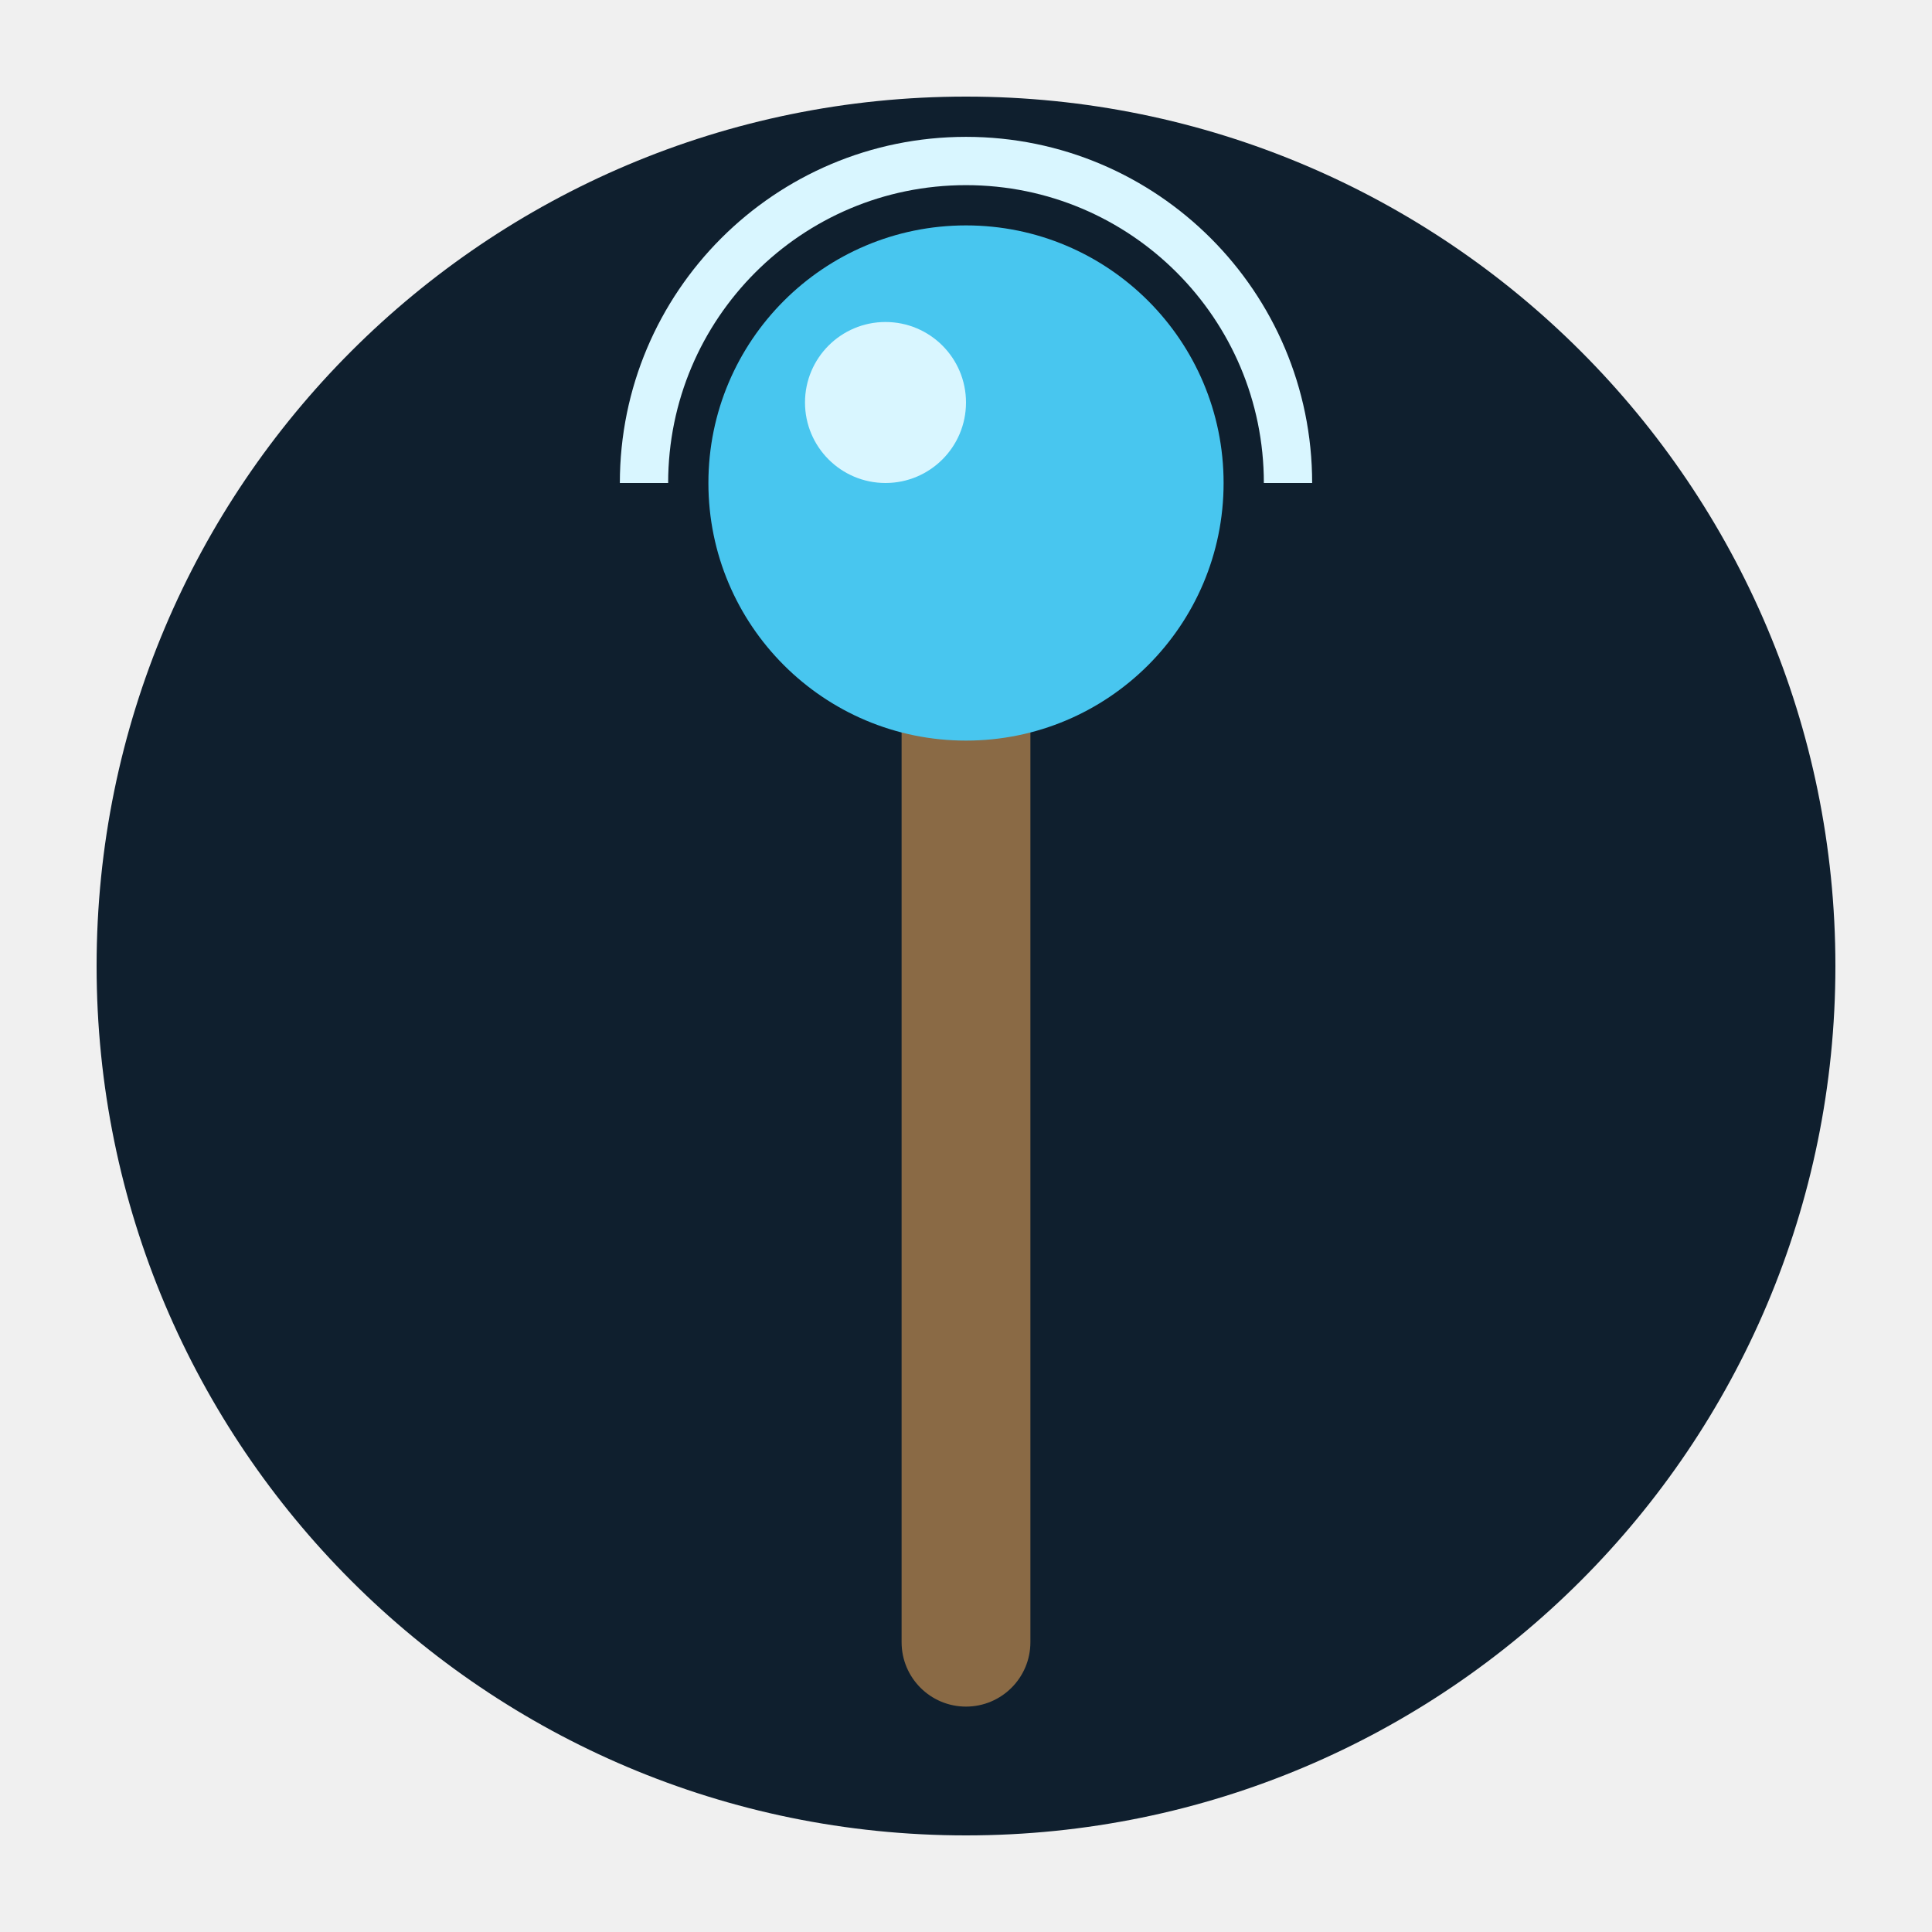
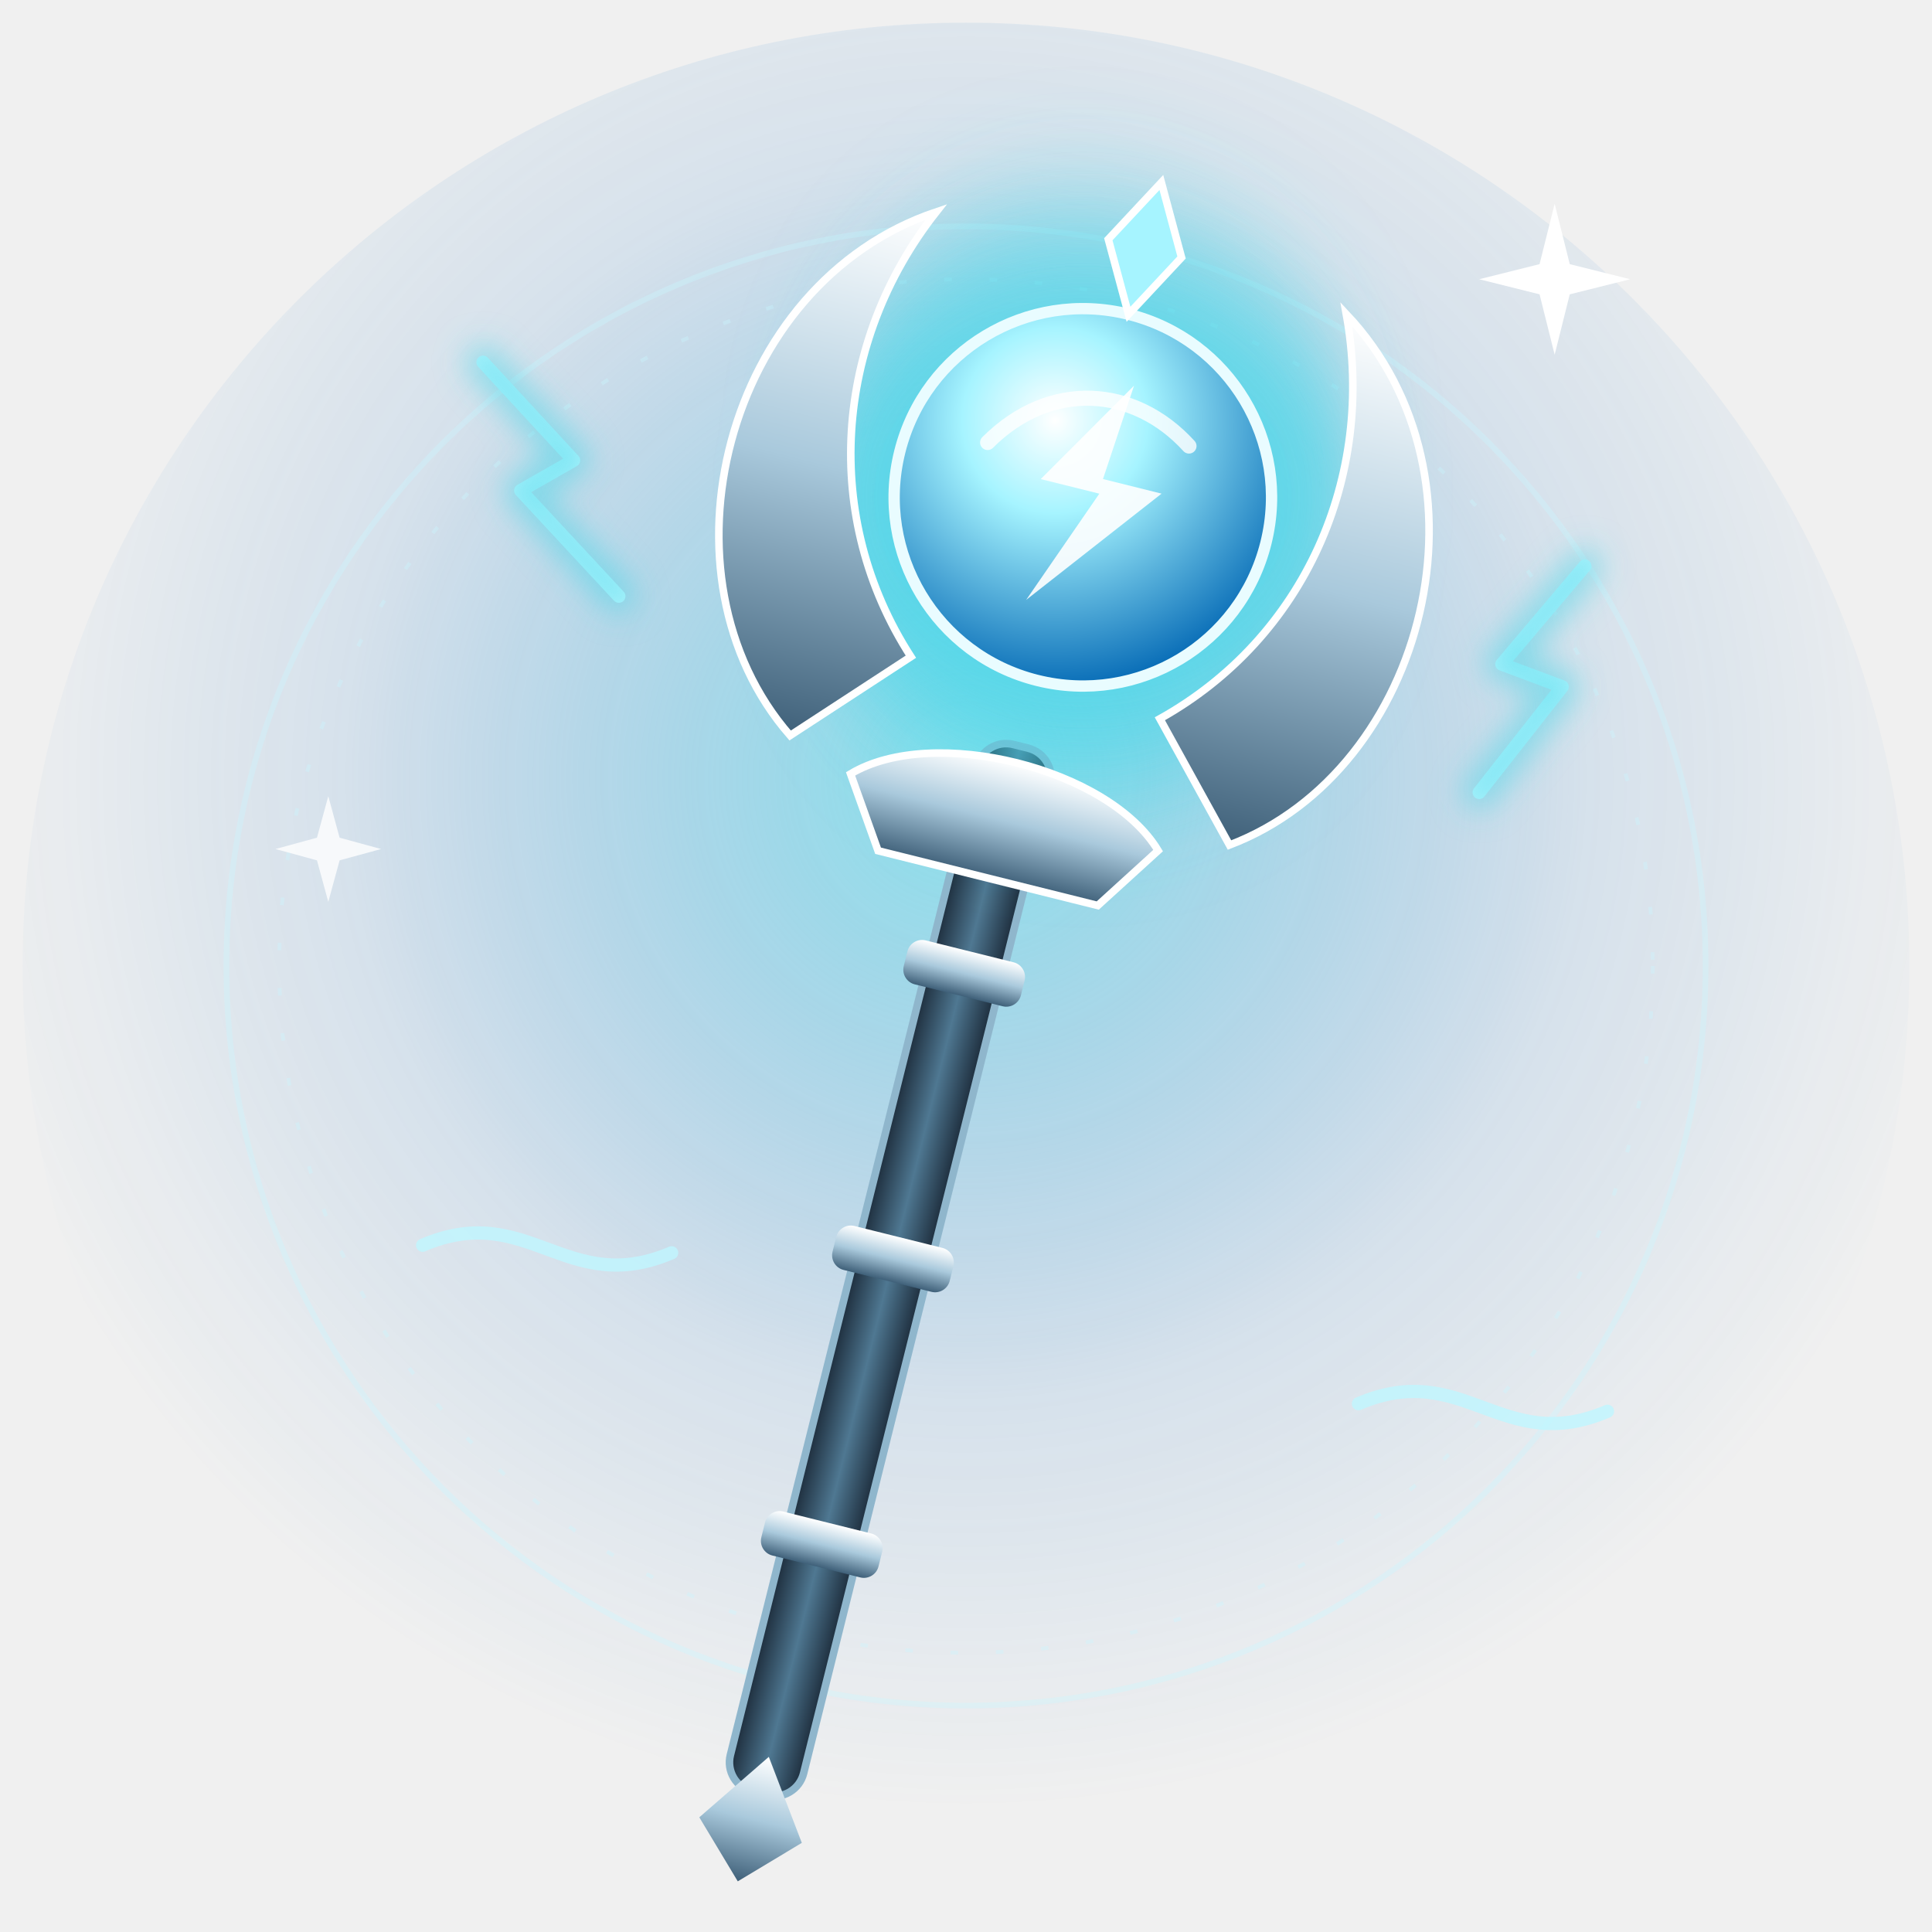
- <svg xmlns="http://www.w3.org/2000/svg" viewBox="0 0 120 120">
-   <circle cx="60" cy="60" r="54" fill="#0f1f2e" />
-   <rect x="56" y="40" width="8" height="66" rx="4" fill="#8a6a45" />
-   <circle cx="60" cy="30" r="16" fill="#48c6ef" />
-   <circle cx="55" cy="25" r="5" fill="#d9f6ff" />
-   <path d="M40 30 A20 20 0 0 1 80 30" fill="none" stroke="#d9f6ff" stroke-width="3" />
+ <svg xmlns="http://www.w3.org/2000/svg" viewBox="0 0 512 512">
+   <defs>
+     <radialGradient id="aura" cx="50%" cy="40%" r="55%">
+       <stop offset="0" stop-color="#3ad6e8" stop-opacity=".55" />
+       <stop offset=".6" stop-color="#1273c9" stop-opacity=".12" />
+       <stop offset="1" stop-color="#1273c9" stop-opacity="0" />
+     </radialGradient>
+     <radialGradient id="orb" cx="38%" cy="32%" r="70%">
+       <stop offset="0" stop-color="#ffffff" />
+       <stop offset=".35" stop-color="#a6f4ff" />
+       <stop offset="1" stop-color="#0b6fb8" />
+     </radialGradient>
+     <linearGradient id="wood" x1="0" x2="1">
+       <stop offset="0" stop-color="#1c2b3a" />
+       <stop offset=".5" stop-color="#4f7892" />
+       <stop offset="1" stop-color="#1c2b3a" />
+     </linearGradient>
+     <linearGradient id="silver" x1="0" y1="0" x2="0" y2="1">
+       <stop offset="0" stop-color="#ffffff" />
+       <stop offset=".5" stop-color="#a9c9dc" />
+       <stop offset="1" stop-color="#3f6079" />
+     </linearGradient>
+     <filter id="soft" x="-50%" y="-50%" width="200%" height="200%">
+       <feGaussianBlur stdDeviation="14" />
+     </filter>
+     <filter id="glow" x="-50%" y="-50%" width="200%" height="200%">
+       <feGaussianBlur stdDeviation="4" />
+     </filter>
+   </defs>
+   <circle cx="256" cy="256" r="250" fill="url(#aura)" />
+   <g fill="none" stroke="#c9f6ff" stroke-opacity=".35">
+     <circle cx="256" cy="256" r="196" stroke-width="1.5" />
+     <circle cx="256" cy="256" r="182" stroke-width="1" stroke-dasharray="2 10" />
+   </g>
+   <g transform="rotate(14 256 256)">
+     <rect x="246" y="196" width="20" height="286" rx="8" fill="url(#wood)" stroke="#8fb6cc" stroke-width="2" />
+     <g fill="url(#silver)">
+       <rect x="240" y="252" width="32" height="12" rx="4" />
+       <rect x="240" y="330" width="32" height="12" rx="4" />
+       <rect x="240" y="408" width="32" height="12" rx="4" />
+     </g>
+     <path d="M256 472 L270 492 L256 506 L242 492 Z" fill="url(#silver)" />
+     <circle cx="256" cy="128" r="74" fill="#3ad6e8" filter="url(#soft)" opacity=".7" />
+     <path d="M196 208 C150 176 150 96 200 64 C182 104 190 150 222 180 Z" fill="url(#silver)" stroke="#ffffff" stroke-width="2" />
+     <path d="M316 208 C362 176 362 96 312 64 C330 104 322 150 290 180 Z" fill="url(#silver)" stroke="#ffffff" stroke-width="2" />
+     <path d="M214 214 C232 196 280 196 298 214 L286 232 H226 Z" fill="url(#silver)" stroke="#ffffff" stroke-width="2" />
+     <circle cx="256" cy="128" r="50" fill="url(#orb)" stroke="#e9fcff" stroke-width="3" />
+     <path d="M228 120 C240 100 262 96 280 108" fill="none" stroke="#ffffff" stroke-width="4" stroke-linecap="round" opacity=".8" />
+     <path d="M262 96 L244 126 H260 L248 158 L276 122 H260 Z" fill="#ffffff" opacity=".9" />
+     <path d="M256 42 L266 60 L256 78 L246 60 Z" fill="#a6f4ff" stroke="#ffffff" stroke-width="2" />
+   </g>
+   <g fill="none" stroke="#bff6ff" stroke-width="3.5" stroke-linecap="round" stroke-linejoin="round">
+     <path d="M128 96 L152 122 L138 130 L164 158" />
+     <path d="M420 150 L398 176 L414 182 L392 210" />
+     <path d="M112 330 C140 318 150 344 178 332" opacity=".8" />
+     <path d="M360 372 C388 360 398 386 426 374" opacity=".8" />
+   </g>
+   <g fill="none" stroke="#3ad6e8" stroke-width="9" stroke-linecap="round" stroke-linejoin="round" filter="url(#glow)" opacity=".5">
+     <path d="M128 96 L152 122 L138 130 L164 158" />
+     <path d="M420 150 L398 176 L414 182 L392 210" />
+   </g>
+   <g fill="#ffffff">
+     <path d="M408 70 l4 -16 l4 16 l16 4 l-16 4 l-4 16 l-4 -16 l-16 -4z" />
+     <path d="M84 222 l3 -11 l3 11 l11 3 l-11 3 l-3 11 l-3 -11 l-11 -3z" opacity=".8" />
+   </g>
</svg>
